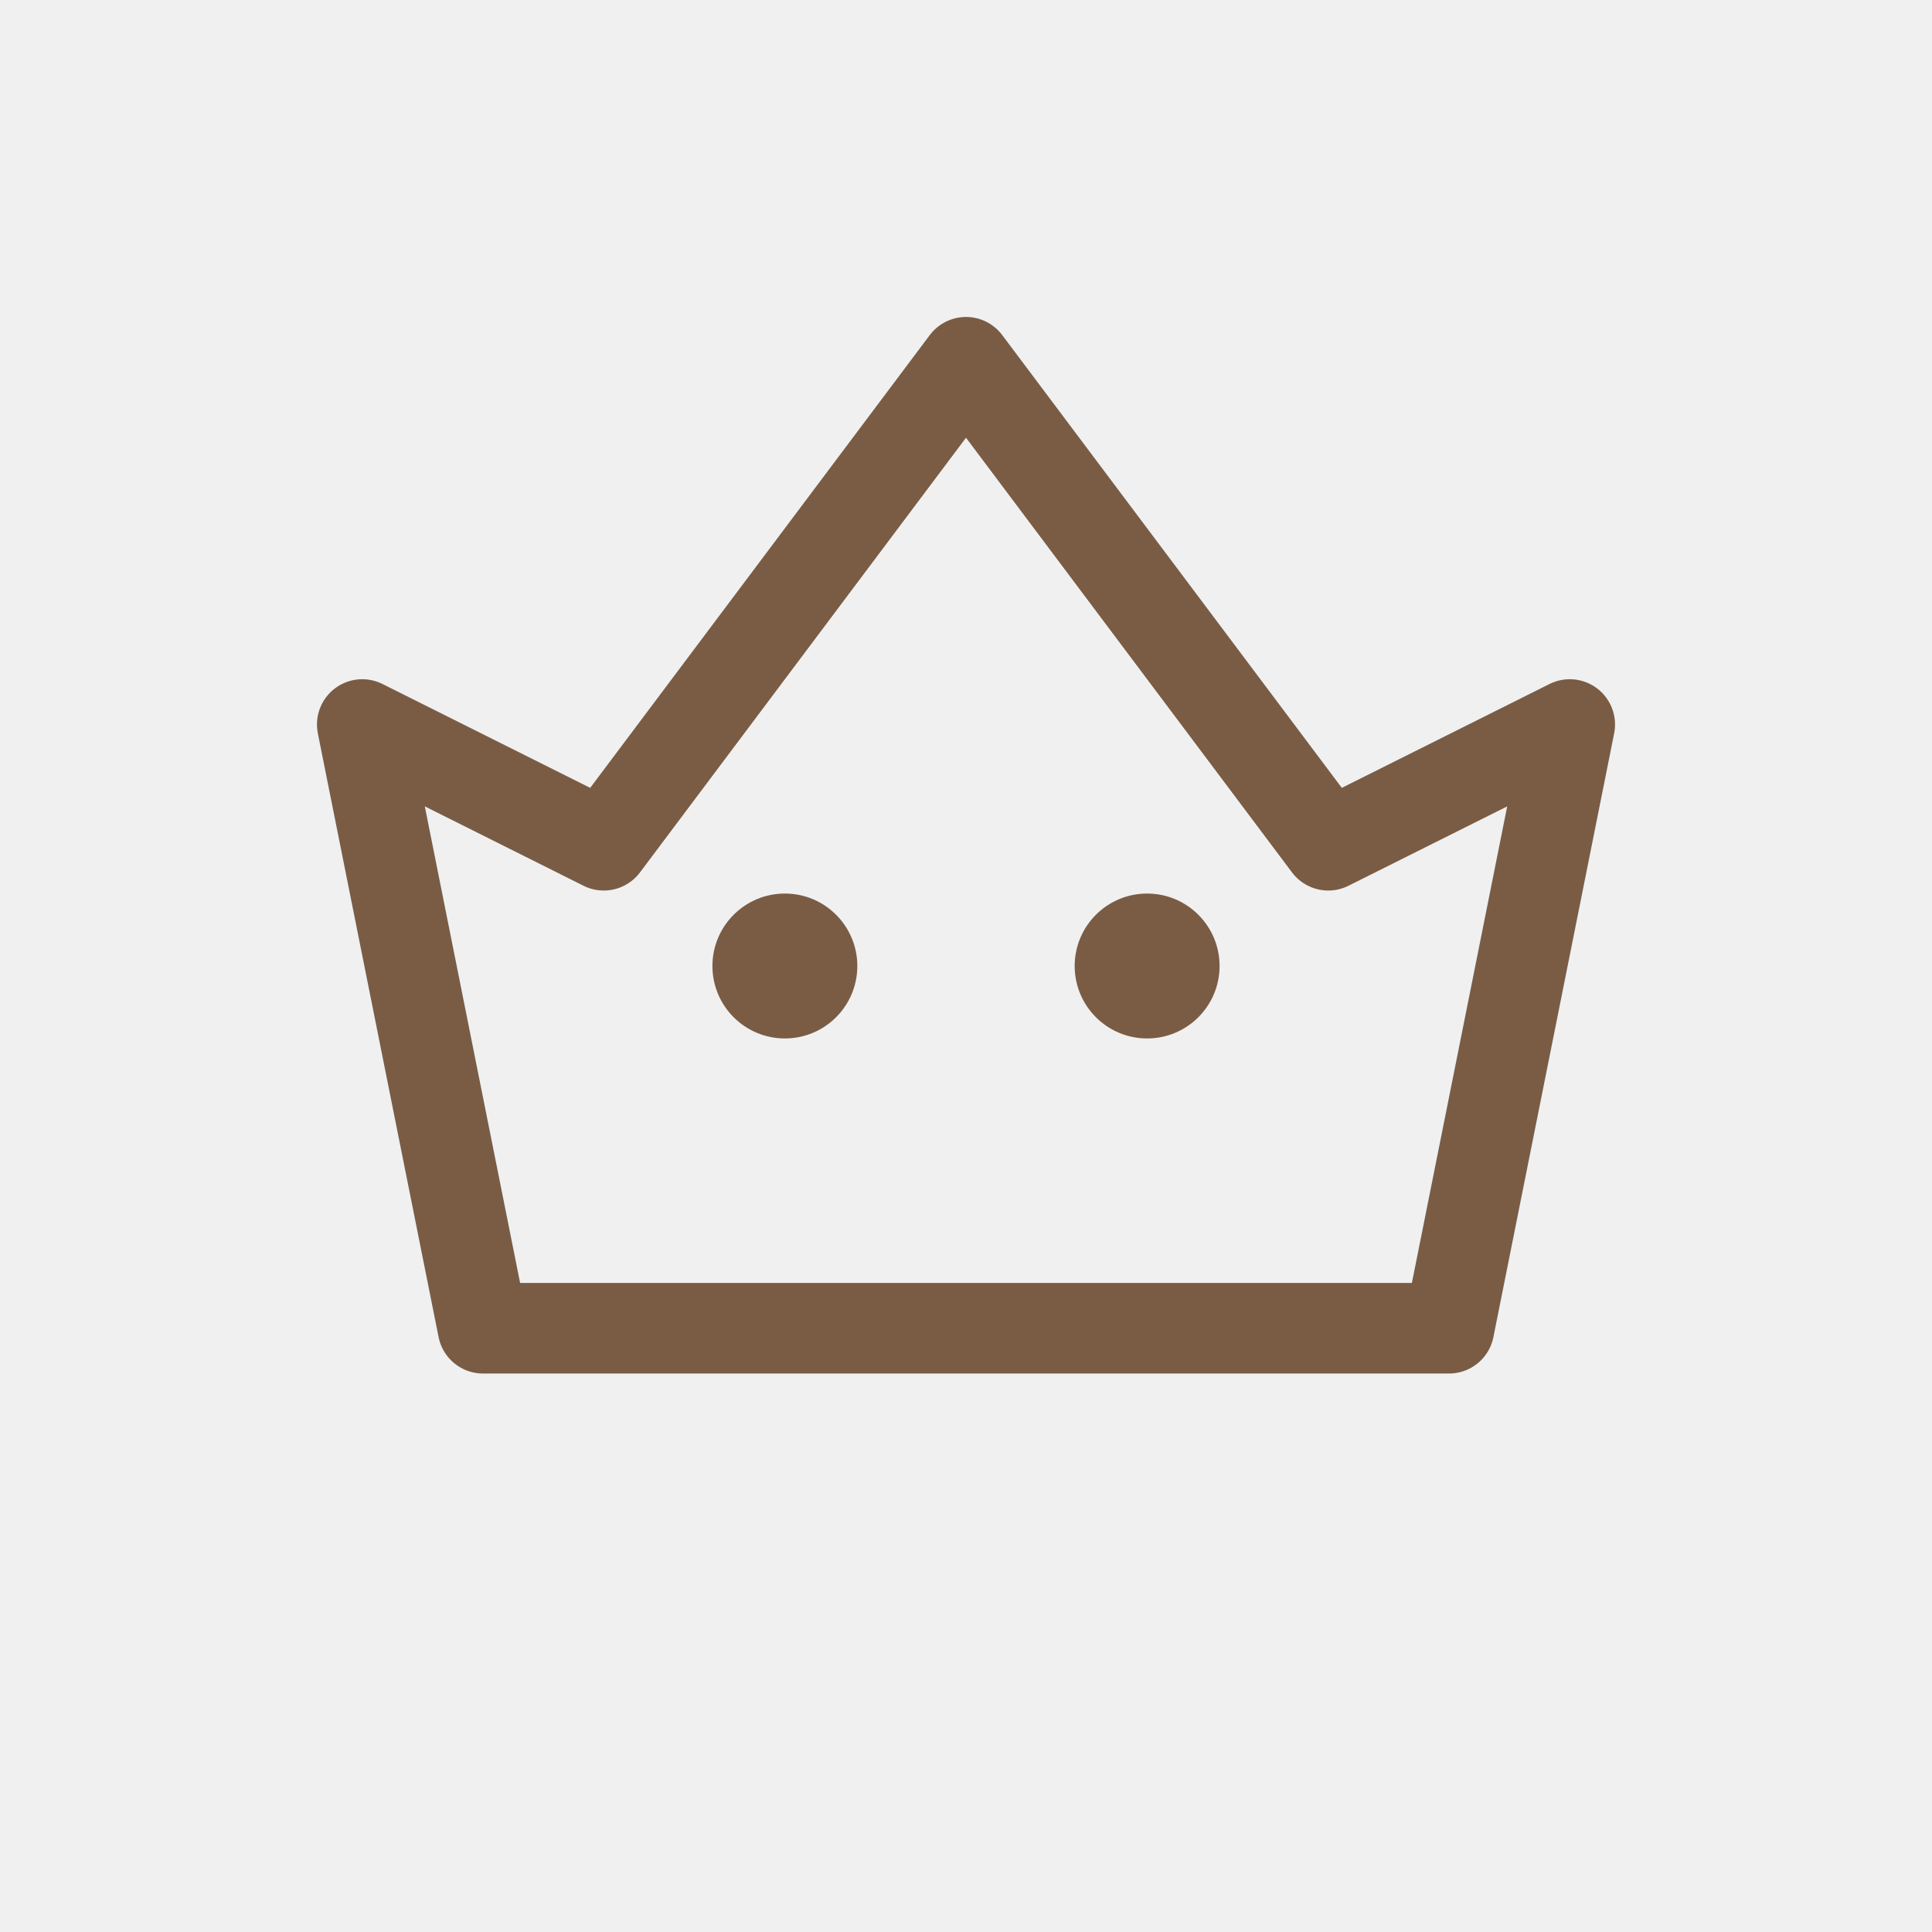
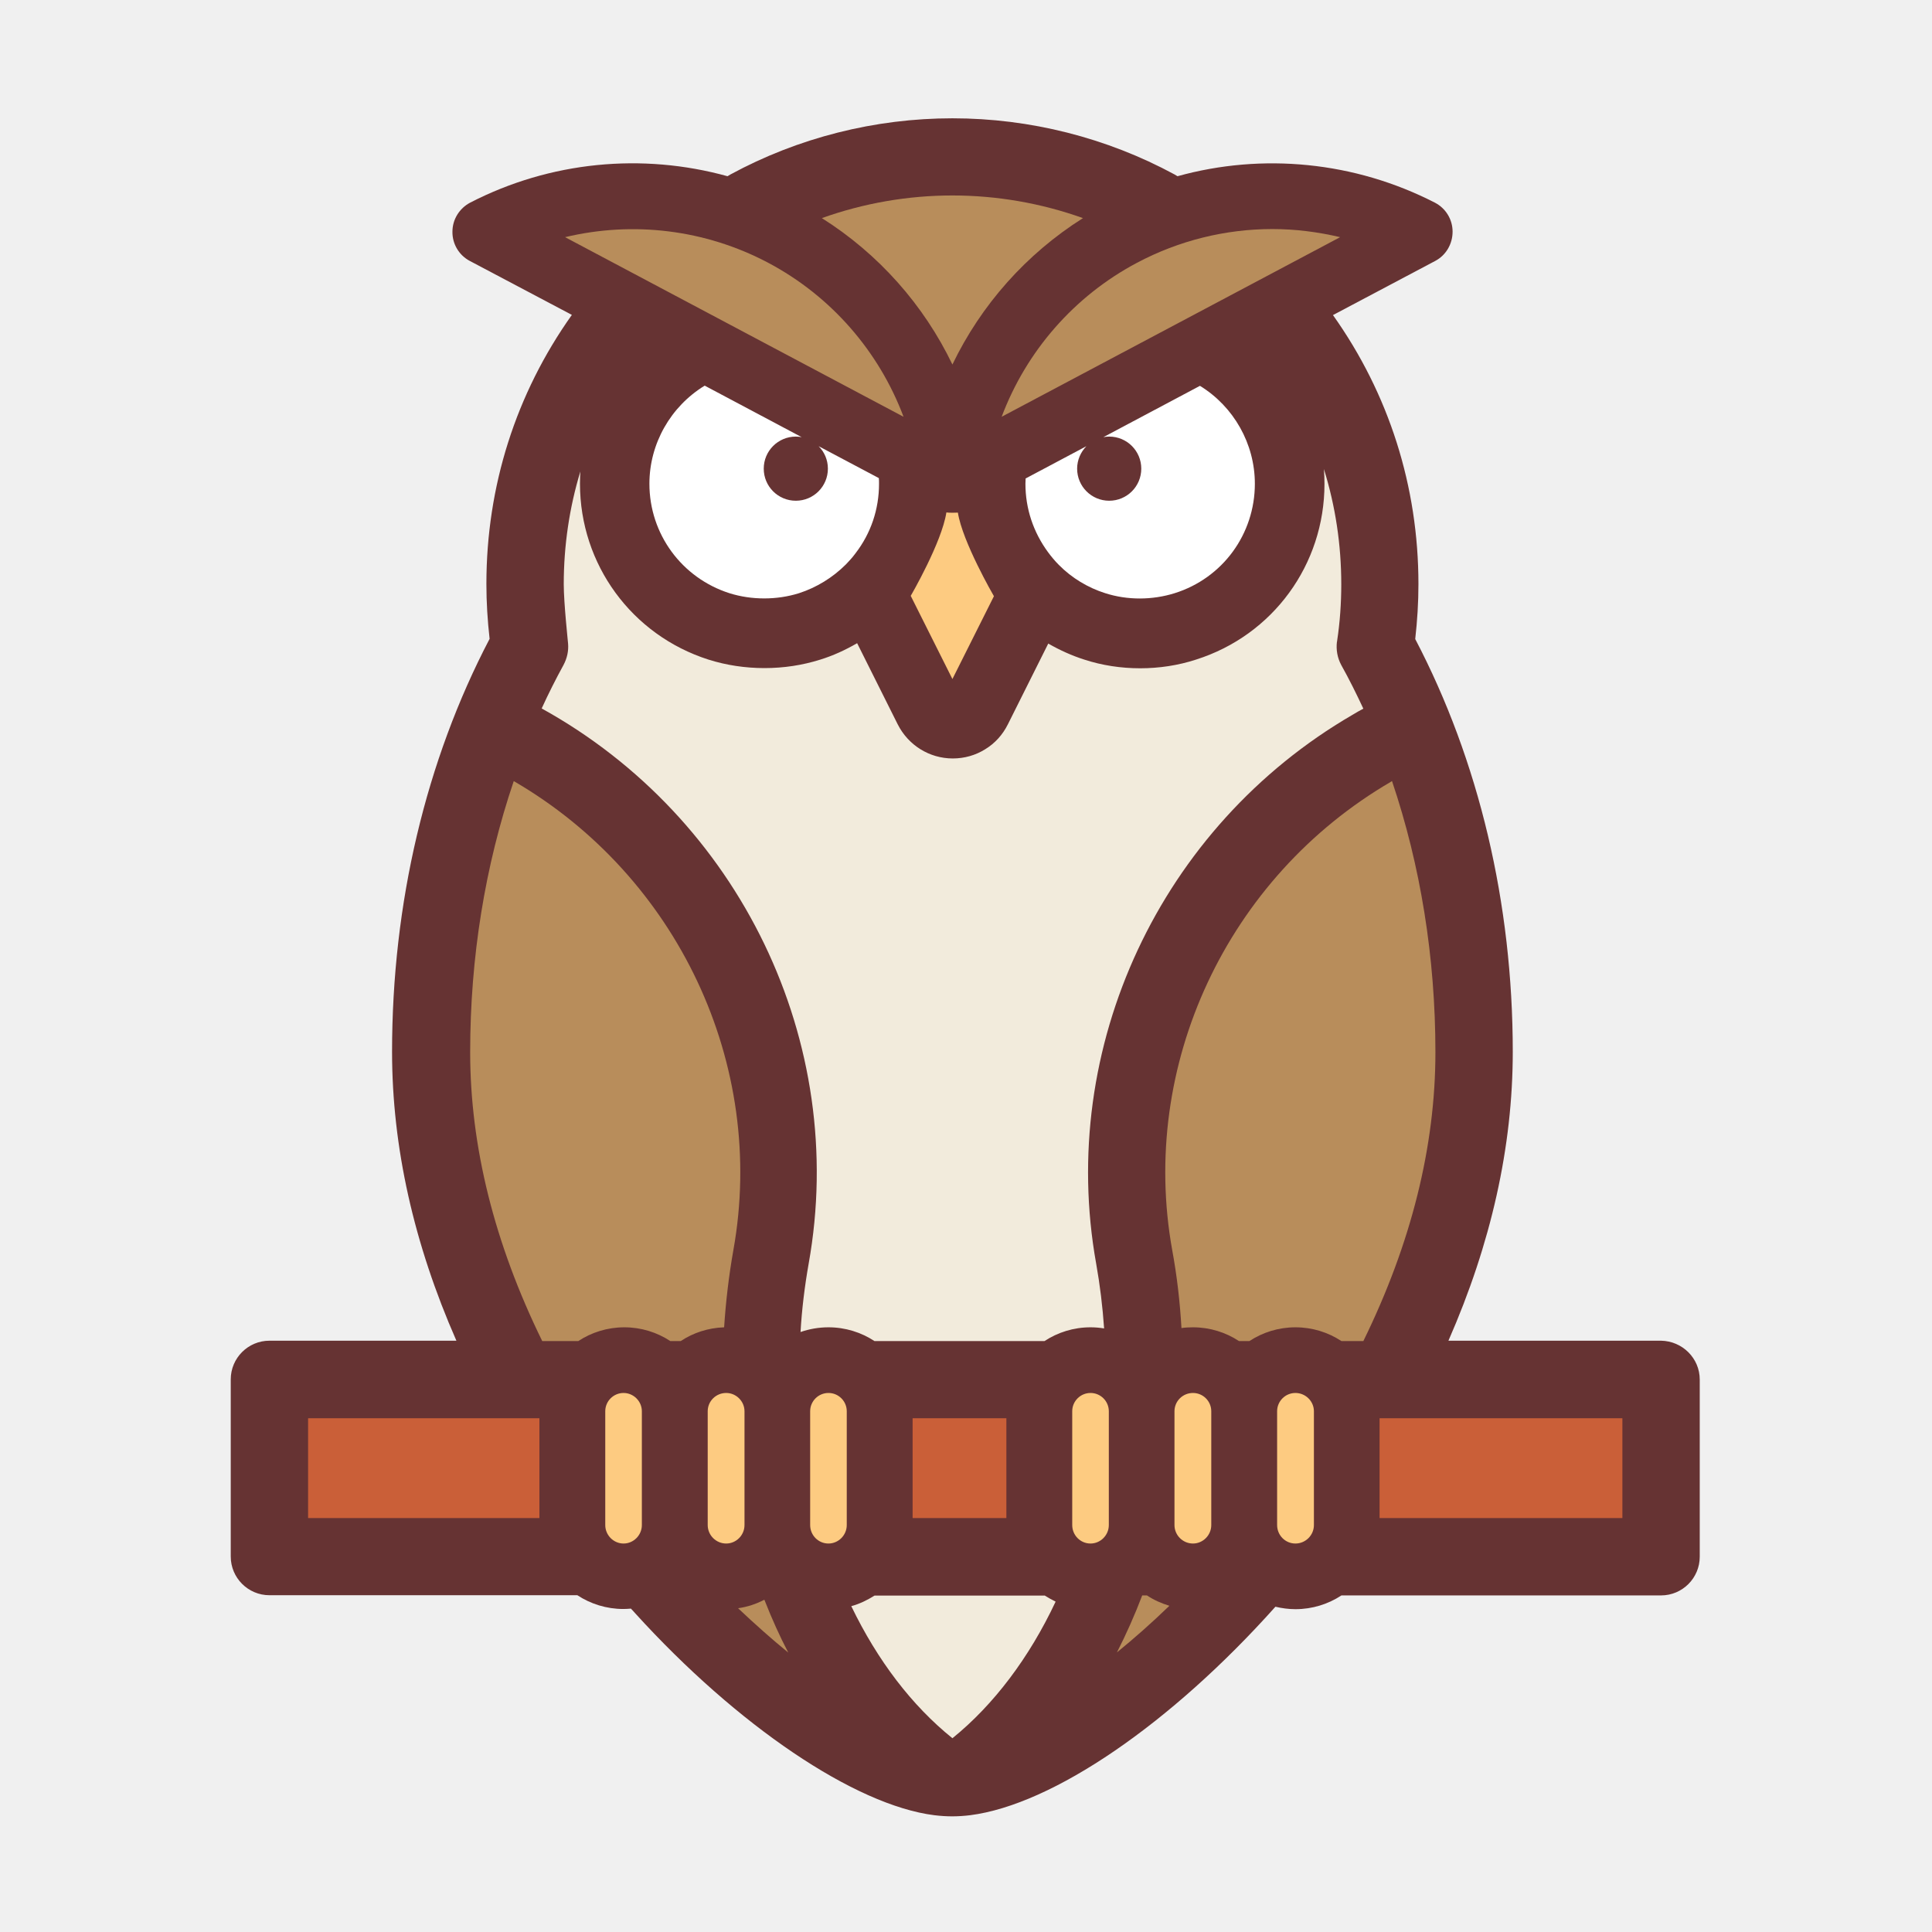
- <svg xmlns="http://www.w3.org/2000/svg" viewBox="0 0 32 32" fill="none" aria-hidden="true">
-   <path d="M16 6 L22 14 L26 12 L24 22 L8 22 L6 12 L10 14 Z" stroke="#7a5c45" stroke-width="1.5" fill="none" stroke-linejoin="round" />
-   <circle cx="13" cy="16" r="1.2" fill="#7a5c45" />
-   <circle cx="19" cy="16" r="1.2" fill="#7a5c45" />
+ <svg xmlns="http://www.w3.org/2000/svg" width="800px" height="800px" viewBox="0 0 1024 1024" class="icon" version="1.1">
+   <path d="M900.9 731.2v93.9c0 11.3-9.2 20.5-20.5 20.5H711c-7 4.6-15.4 7.3-24.4 7.3-3.6 0-7.2-0.5-10.6-1.3-55.4 62-118 104.9-161.8 110.5-3.3 0.4-6.5 0.6-9.5 0.6s-6.2-0.2-9.5-0.6c-42.1-5.3-104.4-47.4-158.6-107.1 0 0-1.4-1.6-2.2-2.4-1.3 0.1-2.7 0.2-4 0.2-9 0-17.4-2.7-24.4-7.3H142.8c-11.3 0-20.5-9.2-20.5-20.5v-93.9c0-11.3 9.2-20.5 20.5-20.5h99.1c-22.6-51.4-34.1-102.8-34.1-153.1 0-78.8 17.9-154.3 51.7-218.9-1.1-9.7-1.7-19.4-1.7-29.1 0-51.7 15.6-100.8 45.3-142.6L249 138.3c-5.7-3-9.3-9-9.2-15.5 0-6.5 3.7-12.4 9.4-15.4 42.5-21.9 91.2-26.5 136.4-14l1.5-0.9C423 73 463.7 62.7 504.8 62.7c41.1 0 81.8 10.3 117.8 29.8l1.5 0.9c45.1-12.5 93.9-7.8 136.4 14 5.8 3 9.4 8.9 9.4 15.4s-3.5 12.5-9.2 15.5L706.5 167c29.7 41.8 45.3 90.9 45.3 142.6 0 9.7-0.6 19.4-1.7 29.1 33.8 64.6 51.7 140 51.7 218.8 0 50.3-11.5 101.6-34.1 153.1h112.7c11.3 0.2 20.5 9.3 20.5 20.6z" fill="#663333" />
+   <path d="M731.2 751.7h128.7v52.9H731.2z" fill="#CA5F38" />
+   <path d="M737.8 414c15.1 44.7 23 93.4 23 143.7 0 49.9-12.8 101.3-38.2 153.1H711c-7-4.6-15.4-7.3-24.4-7.3-9 0-17.4 2.7-24.4 7.3h-5.5c-7-4.6-15.4-7.3-24.4-7.3-2 0-4.1 0.1-6.1 0.4-0.8-13.9-2.4-27.8-4.9-41.3-17.6-97.8 29-197.6 116-248.3 0.2-0.2 0.3-0.2 0.5-0.3z" fill="#B88D5B" />
+   <path d="M722.6 375.6c-2 1.1-3.9 2.1-5.8 3.3C615 438.1 560.4 555.1 581 669.8c2 11.2 3.4 22.7 4.2 34.3-2.4-0.4-4.8-0.6-7.2-0.6-9 0-17.4 2.7-24.4 7.3h-90.1c-7-4.6-15.4-7.3-24.4-7.3-5.2 0-10.2 0.9-14.8 2.5 0.7-12.1 2.2-24.3 4.3-36.2 21.1-117.6-36.7-236.4-141.5-294.3 3.6-7.9 7.5-15.6 11.6-23.1 1.9-3.6 2.7-7.4 2.4-11.2 0-0.4-2.3-21.6-2.3-31.5 0-20.6 3-40.7 8.8-59.8-0.1 2.2-0.2 4.3-0.2 6.5 0 42.7 27.4 80.2 68.1 93.2 9.5 3 19.5 4.5 29.7 4.5s20.1-1.5 29.6-4.5c6.8-2.1 13.3-5.1 19.5-8.7l21.5 43C481.4 395 492.6 402 505 402c6.2 0 12.1-1.7 17.2-4.9 5.1-3.1 9.2-7.6 12-13.2l21.4-42.8c6.1 3.5 12.5 6.4 19.1 8.5 9.5 3.1 19.5 4.6 29.6 4.6 10.1 0 20.1-1.5 29.6-4.6 40.8-12.9 68.1-50.4 68.1-93.1 0-2.6-0.1-5.3-0.3-7.9 6.1 19.6 9.2 40.1 9.2 61.1 0 10-0.7 20.1-2.2 30 0 0.2 0 0.3-0.1 0.5-0.5 4.1 0.2 8.4 2.3 12.3 4.2 7.5 8 15.2 11.7 23.1z" fill="#F2EBDC" />
+   <path d="M710.3 125.7l-179.4 95.2c13-34.6 38.3-63.9 71.7-81.6 22.4-11.9 47.1-17.9 71.8-17.9 12 0 24 1.5 35.9 4.3z" fill="#B88D5B" />
+   <path d="M696.4 748v60.3c0 5.4-4.4 9.8-9.8 9.8s-9.7-4.4-9.7-9.8V748c0-5.4 4.4-9.7 9.7-9.7 5.4 0 9.8 4.4 9.8 9.7z" fill="#FDCB81" />
+   <path d="M636 204.5c17.9 11 29.1 30.7 29.1 51.9 0 26.6-17 50-42.5 58-11.8 3.7-25 3.8-36.8 0-9.2-2.9-17.8-8.1-24.6-15-2.1-2.1-4-4.4-5.7-6.7-7.8-10.6-12-23.1-12-36.3 0-1 0.1-1.9 0.1-2.8l32.2-17.1c-3 3.1-4.9 7.3-4.9 11.9 0 9.4 7.6 17 17 17s17-7.6 17-17-7.6-17-17-17c-1 0-2.1 0.1-3.1 0.3l51.2-27.2z" fill="#FFFFFF" />
+   <path d="M642 748v60.3c0 5.4-4.4 9.8-9.7 9.8-5.4 0-9.8-4.4-9.8-9.8V748c0-5.4 4.4-9.7 9.8-9.7s9.7 4.4 9.7 9.7z" fill="#FDCB81" />
+   <path d="M607.9 845.6c3.6 2.4 7.6 4.2 11.9 5.5-9.4 9.1-18.7 17.3-27.8 24.7 4.9-9.6 9.4-19.7 13.4-30.2h2.5z" fill="#B88D5B" />
+   <path d="M587.7 748v60.3c0 5.4-4.4 9.8-9.7 9.8-5.4 0-9.7-4.4-9.7-9.8V748c0-5.4 4.4-9.7 9.7-9.7 5.4 0 9.7 4.4 9.7 9.7z" fill="#FDCB81" />
+   <path d="M553.6 845.6c1.9 1.2 3.9 2.3 5.9 3.3-13.9 29.6-32.8 54.7-54.7 72.4-21.5-17.3-39.7-41.2-53.6-70 4.4-1.2 8.5-3.2 12.3-5.6h90.1z" fill="#F2EBDC" />
+   <path d="M504.8 103.6c23.6 0 47.1 4.1 69.2 12-30.1 19-54 46-69.2 77.6-15.2-31.6-39.1-58.6-69.2-77.6 22.1-7.9 45.6-12 69.2-12z" fill="#B88D5B" />
+   <path d="M483.7 751.7h49.7v52.9h-49.7z" fill="#CA5F38" />
+   <path d="M526.8 316l-22 43.9-22.1-44.1c0.1-0.1 16.5-28.4 18.9-44.2 1 0.2 5.1 0.2 6.1 0.1 2.4 15.4 18.8 43.8 19.1 44.3z" fill="#FDCB81" />
+   <path d="M478.9 220.9l-179.4-95.2c36-8.6 74.3-4.1 107.7 13.6 33.4 17.7 58.7 47 71.7 81.6z" fill="#B88D5B" />
+   <path d="M465.8 253.4c0.1 1 0.1 2 0.1 3 0 13.5-4.3 26.3-12.5 36.9-0.1 0.1-0.2 0.3-0.3 0.4-1.4 1.9-3 3.6-4.7 5.4-7 7-15.6 12.3-24.9 15.3-11.7 3.7-25.2 3.7-36.9 0-25.3-8.1-42.4-31.4-42.4-58 0-21.3 11.3-41 29.3-52l51.4 27.3c-1-0.2-2-0.3-3.1-0.3-9.4 0-17 7.6-17 17s7.6 17 17 17 17-7.6 17-17c0-4.7-1.9-8.9-4.9-11.9l31.9 16.9z" fill="#FFFFFF" />
+   <path d="M448.8 748v60.3c0 5.4-4.4 9.8-9.7 9.8-5.4 0-9.7-4.4-9.7-9.8V748c0-5.4 4.4-9.7 9.7-9.7 5.4 0 9.7 4.4 9.7 9.7z" fill="#FDCB81" />
+   <path d="M405.5 848.8c3.7 9.4 7.8 18.5 12.3 27.1-8.6-7-17.5-14.9-26.6-23.5 5-0.7 9.7-2.3 13.9-4.5 0.2 0.3 0.3 0.6 0.4 0.9z" fill="#B88D5B" />
+   <path d="M394.6 748v60.3c0 5.4-4.4 9.8-9.7 9.8-5.4 0-9.8-4.4-9.8-9.8V748c0-5.4 4.4-9.7 9.8-9.7 5.3 0 9.7 4.4 9.7 9.7z" fill="#FDCB81" />
+   <path d="M272.3 414c86.6 50.3 134.1 150 116.4 248.6-2.4 13.5-4 27.2-4.9 40.9-8.5 0.3-16.4 2.9-23 7.3h-5.5c-7-4.6-15.4-7.3-24.4-7.3s-17.4 2.7-24.4 7.3h-19.1C262 659 249.2 607.5 249.2 557.7c0-50.3 7.9-98.9 23.1-143.7z" fill="#B88D5B" />
+   <path d="M340.2 748v60.3c0 5.4-4.4 9.8-9.7 9.8s-9.7-4.4-9.7-9.8V748c0-5.4 4.4-9.7 9.7-9.7s9.7 4.4 9.7 9.7z" fill="#FDCB81" />
+   <path d="M163.3 751.7h122.6v52.9H163.3z" fill="#CA5F38" />
</svg>
